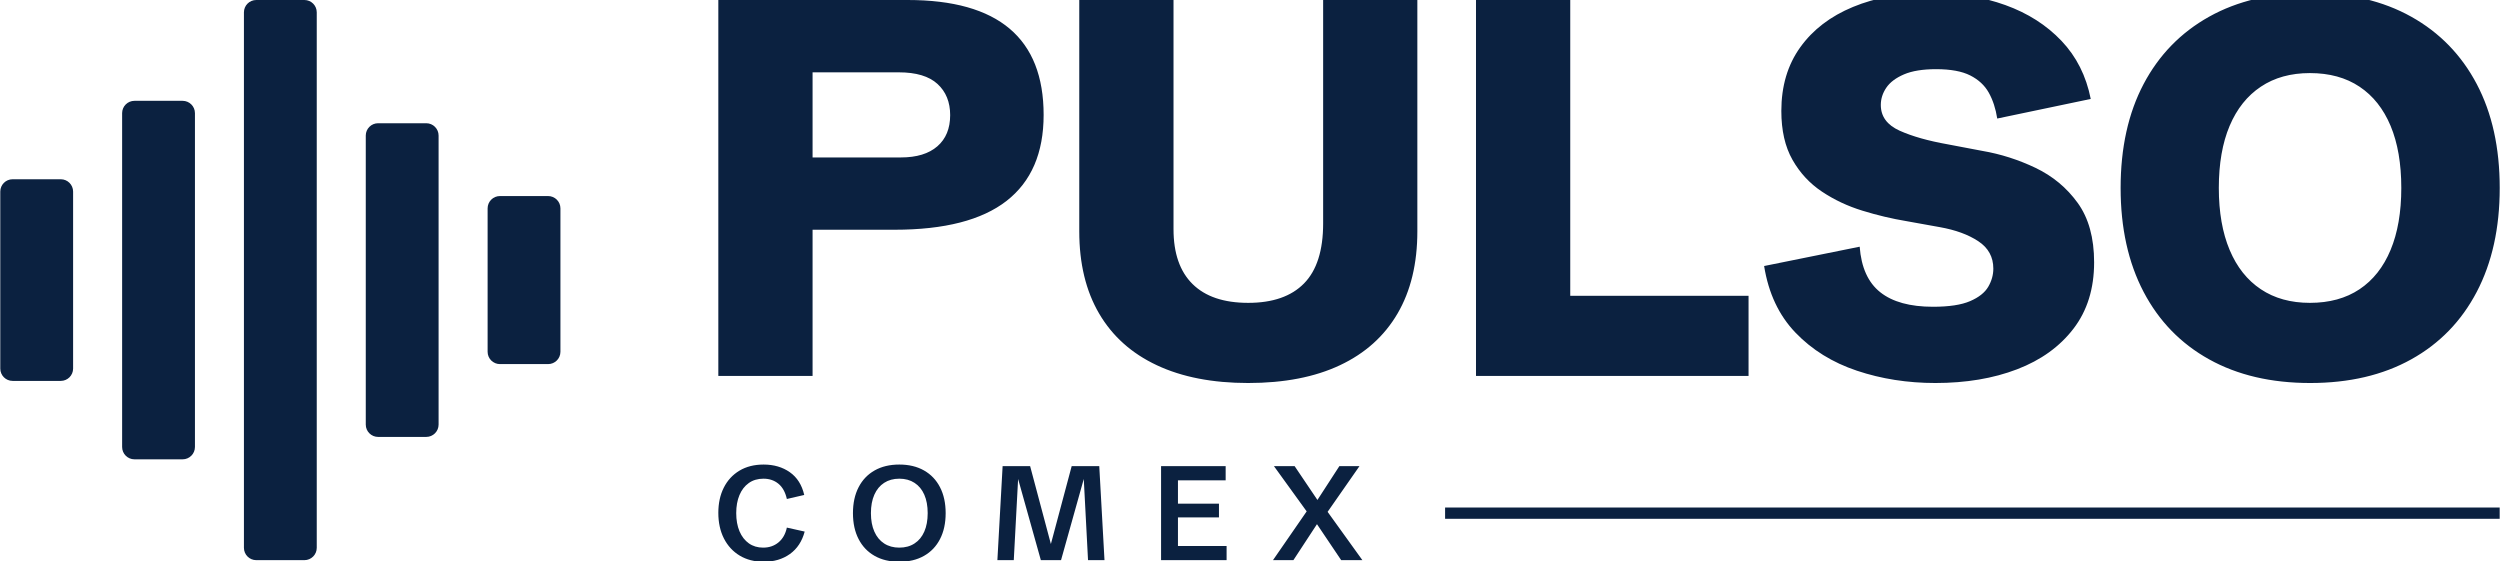
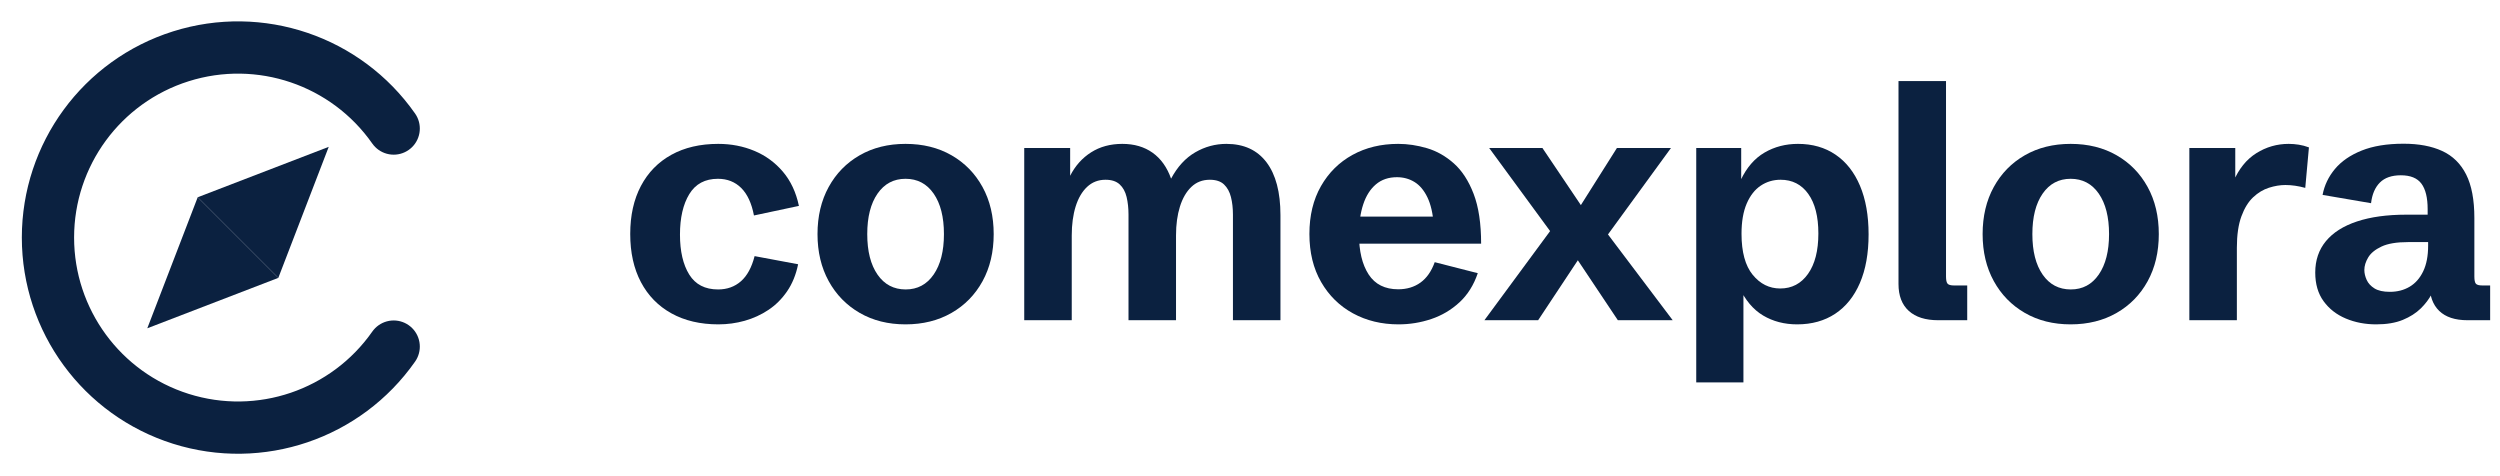
- <svg xmlns="http://www.w3.org/2000/svg" viewBox="0 0 664.85 149.00" width="665" height="149" role="img" aria-label="PULSO COMEX">
-   <g transform="translate(0.00 0.00)">
-     <rect x="0.00" y="47.68" width="19.37" height="53.64" rx="3.28" fill="#0B2140" />
-     <rect x="32.41" y="26.82" width="19.37" height="95.36" rx="3.28" fill="#0B2140" />
-     <rect x="64.81" y="0.00" width="19.37" height="149.00" rx="3.28" fill="#0B2140" />
-     <rect x="97.22" y="32.78" width="19.37" height="83.44" rx="3.28" fill="#0B2140" />
-     <rect x="129.63" y="52.15" width="19.37" height="44.70" rx="3.28" fill="#0B2140" />
-     <path d="M191 100V0H241.35Q259.47 0 268.5 7.64Q277.53 15.28 277.53 30.56Q277.53 45.76 267.67 53.44Q257.81 61.11 237.88 61.11H216.07V100ZM216.07 41.88H239.54Q245.86 41.88 249.26 38.92Q252.67 35.97 252.67 30.62Q252.67 25.42 249.3 22.33Q245.93 19.24 238.99 19.24H216.07ZM331.94 101.88Q317.71 101.88 307.64 97.15Q297.57 92.43 292.29 83.4Q287.01 74.38 287.01 61.53V0H312.08V60.97Q312.08 70.56 317.15 75.56Q322.22 80.56 331.94 80.56Q341.74 80.56 346.81 75.38Q351.88 70.21 351.88 59.44V0H376.94V61.53Q376.94 74.38 371.67 83.4Q366.39 92.43 356.35 97.15Q346.32 101.88 331.94 101.88ZM392.54 100V0H417.61V78.68H465.04V100ZM514.74 101.88Q503.63 101.88 493.87 98.61Q484.11 95.35 477.51 88.47Q470.92 81.6 469.18 70.76L494.6 65.62Q495.22 73.89 500.08 77.74Q504.94 81.6 514.11 81.6Q520.5 81.6 523.97 80.1Q527.44 78.61 528.8 76.28Q530.15 73.96 530.15 71.46Q530.15 66.81 526.16 64.17Q522.17 61.53 515.92 60.42L507.03 58.82Q501.19 57.85 495.33 56.04Q489.46 54.24 484.56 50.97Q479.67 47.71 476.72 42.5Q473.76 37.29 473.76 29.51Q473.76 19.58 478.8 12.57Q483.83 5.56 492.83 1.84Q501.82 -1.88 513.56 -1.88Q524.39 -1.88 533.35 1.35Q542.31 4.58 548.28 10.87Q554.25 17.15 556.06 26.32L531.19 31.53Q530.57 27.57 528.94 24.65Q527.31 21.74 524.01 20.07Q520.71 18.4 514.94 18.4Q509.6 18.4 506.37 19.79Q503.14 21.18 501.68 23.33Q500.22 25.49 500.22 27.92Q500.22 32.5 505.22 34.76Q510.22 37.01 518.07 38.4L527.24 40.14Q534.53 41.39 541.37 44.65Q548.21 47.92 552.58 53.96Q556.96 60 556.96 69.79Q556.96 80.28 551.47 87.43Q545.99 94.58 536.47 98.23Q526.96 101.88 514.74 101.88ZM614.43 101.88Q598.88 101.88 587.56 95.59Q576.24 89.31 570.12 77.64Q564.01 65.97 564.01 50Q564.01 33.96 570.12 22.36Q576.24 10.76 587.56 4.44Q598.88 -1.88 614.43 -1.88Q629.99 -1.88 641.31 4.44Q652.63 10.76 658.74 22.36Q664.85 33.96 664.85 50Q664.85 65.97 658.74 77.64Q652.63 89.31 641.31 95.59Q629.99 101.88 614.43 101.88ZM614.36 80.56Q622.14 80.56 627.56 76.94Q632.97 73.33 635.82 66.49Q638.67 59.65 638.67 50Q638.67 40.28 635.82 33.47Q632.97 26.67 627.56 23.06Q622.14 19.44 614.36 19.44Q606.72 19.44 601.31 23.06Q595.89 26.67 593.01 33.47Q590.13 40.28 590.13 50Q590.13 59.65 593.01 66.49Q595.89 73.33 601.31 76.94Q606.72 80.56 614.36 80.56Z" fill="#0B2140" />
-     <path d="M203.08 149.43Q199.42 149.43 196.7 147.8Q193.99 146.17 192.49 143.24Q191 140.3 191 136.41Q191 132.61 192.45 129.72Q193.9 126.83 196.61 125.2Q199.32 123.57 203.05 123.57Q207.11 123.57 210.02 125.61Q212.93 127.66 213.85 131.66L209.23 132.73Q208.62 130.01 206.98 128.67Q205.34 127.33 203.01 127.33Q200.72 127.33 199.1 128.49Q197.48 129.64 196.62 131.7Q195.76 133.76 195.76 136.48Q195.76 139.24 196.63 141.32Q197.51 143.39 199.12 144.53Q200.72 145.67 202.93 145.67Q205.32 145.67 207.01 144.27Q208.69 142.87 209.23 140.34L213.97 141.4Q212.94 145.28 210.05 147.36Q207.15 149.43 203.08 149.43ZM239.14 149.43Q235.34 149.43 232.57 147.86Q229.8 146.29 228.31 143.39Q226.81 140.49 226.81 136.5Q226.81 132.51 228.31 129.61Q229.8 126.71 232.57 125.14Q235.34 123.57 239.14 123.57Q242.94 123.57 245.71 125.14Q248.48 126.71 249.97 129.61Q251.47 132.51 251.47 136.5Q251.47 140.49 249.97 143.39Q248.48 146.29 245.71 147.86Q242.94 149.43 239.14 149.43ZM239.14 145.67Q241.5 145.67 243.19 144.56Q244.89 143.46 245.79 141.4Q246.69 139.35 246.69 136.5Q246.69 133.64 245.79 131.59Q244.89 129.54 243.19 128.44Q241.5 127.33 239.14 127.33Q236.8 127.33 235.1 128.44Q233.41 129.54 232.5 131.59Q231.59 133.64 231.59 136.5Q231.59 139.35 232.5 141.4Q233.41 143.46 235.1 144.56Q236.8 145.67 239.14 145.67ZM265.23 149 266.62 124H273.94L279.78 145.91H279.14L284.99 124H292.33L293.72 149H289.34L288.2 127.26H288.25L282.16 149H276.79L270.7 127.26H270.75L269.59 149ZM308.77 149V124H325.95V127.77H313.26V133.97H324.17V137.63H313.26V145.23H326.2V149ZM338.54 149 347.5 136.03 338.8 124H344.3L350.36 132.99L356.19 124H361.54L353.07 136.15L362.32 149H356.68L350.24 139.43L343.97 149Z" fill="#0B2140" />
-     <rect x="384.32" y="135.00" width="280.52" height="3.00" fill="#0B2140" />
-   </g>
+ <svg xmlns="http://www.w3.org/2000/svg" viewBox="0 0 783.72 149" width="784" height="149" role="img" aria-label="Comexplora">
+   <path d="M123.32 108.69A59.6 59.6 0 1 1 123.32 40.31" stroke="#0B2140" stroke-width="16.39" stroke-linecap="round" fill="none" />
+   <path d="M102.95 46.05L87.14 87.14L61.86 61.86Z" fill="#0B2140" />
+   <path d="M46.05 102.95L87.14 87.14L61.86 61.86Z" fill="#0B2140" />
+   <path d="M225.15 101.72Q216.65 101.72 210.425 98.27Q204.2 94.82 200.85 88.47Q197.5 82.12 197.5 73.37Q197.5 64.67 200.85 58.32Q204.2 51.97 210.4 48.545Q216.6 45.12 225.1 45.12Q231.2 45.12 236.45 47.32Q241.7 49.52 245.375 53.845Q249.05 58.17 250.4 64.57L236.3 67.57Q235.2 61.82 232.3 58.945Q229.4 56.07 225.0 56.07Q218.95 56.07 216.025 60.87Q213.1 65.67 213.1 73.57Q213.1 81.42 216.0 86.095Q218.9 90.77 225.05 90.77Q229.3 90.77 232.225 88.195Q235.15 85.62 236.5 80.32L250.15 82.87Q249.15 87.77 246.7 91.345Q244.25 94.92 240.825 97.195Q237.4 99.47 233.4 100.595Q229.4 101.72 225.15 101.72Z" fill="#0B2140" />
+   <path d="M283.83 101.72Q275.68 101.72 269.455 98.12Q263.23 94.52 259.73 88.145Q256.23 81.77 256.23 73.42Q256.23 65.02 259.73 58.645Q263.23 52.27 269.455 48.695Q275.68 45.12 283.83 45.12Q292.03 45.12 298.255 48.695Q304.48 52.27 307.98 58.645Q311.48 65.02 311.48 73.42Q311.48 81.82 307.98 88.195Q304.48 94.57 298.23 98.145Q291.98 101.72 283.83 101.72ZM283.88 90.77Q289.43 90.77 292.655 86.095Q295.88 81.42 295.88 73.42Q295.88 65.37 292.655 60.72Q289.43 56.07 283.83 56.07Q278.28 56.07 275.055 60.72Q271.83 65.37 271.83 73.42Q271.83 81.47 275.055 86.12Q278.28 90.77 283.88 90.77Z" fill="#0B2140" />
+   <path d="M321.06 100.42V46.42H335.46V55.12Q337.86 50.42 342.035 47.77Q346.21 45.12 351.81 45.12Q357.41 45.12 361.31 47.895Q365.21 50.67 367.11 56.02Q370.11 50.42 374.685 47.77Q379.26 45.12 384.46 45.12Q392.66 45.12 397.035 50.895Q401.41 56.67 401.41 67.47V100.42H386.51V67.32Q386.51 64.27 385.885 61.795Q385.26 59.32 383.71 57.845Q382.16 56.37 379.26 56.37Q375.81 56.37 373.46 58.62Q371.11 60.87 369.885 64.795Q368.66 68.72 368.66 73.82V100.42H353.76V67.32Q353.76 64.27 353.16 61.77Q352.56 59.27 350.985 57.82Q349.41 56.37 346.56 56.37Q343.16 56.37 340.785 58.595Q338.41 60.82 337.185 64.745Q335.96 68.67 335.96 73.87V100.42Z" fill="#0B2140" />
+   <path d="M438.44 101.72Q430.49 101.72 424.165 98.27Q417.84 94.82 414.165 88.445Q410.49 82.07 410.49 73.37Q410.49 64.72 414.115 58.37Q417.74 52.02 424.015 48.57Q430.29 45.12 438.34 45.12Q442.79 45.12 447.365 46.47Q451.94 47.82 455.79 51.245Q459.64 54.67 461.99 60.795Q464.34 66.92 464.34 76.42H420.04V67.92H451.04L449.49 70.57Q449.09 65.17 447.49 61.87Q445.89 58.57 443.44 57.07Q440.99 55.57 437.94 55.57Q433.99 55.57 431.34 57.82Q428.69 60.07 427.365 64.095Q426.04 68.12 426.04 73.42Q426.04 81.42 429.065 86.07Q432.09 90.72 438.34 90.72Q442.39 90.72 445.315 88.62Q448.24 86.52 449.79 82.22L463.29 85.67Q461.39 91.27 457.54 94.82Q453.69 98.37 448.715 100.045Q443.74 101.72 438.44 101.72Z" fill="#0B2140" />
+   <path d="M465.37 100.42 485.97 72.47 466.87 46.42H483.57L495.62 64.32L506.92 46.42H523.87L504.12 73.52L524.42 100.42H507.22L494.67 81.62L482.22 100.42Z" fill="#0B2140" />
+   <path d="M531.8 119.92V46.42H545.9V57.27L545.75 56.47Q548.55 50.57 553.225 47.845Q557.9 45.12 563.7 45.12Q570.5 45.12 575.475 48.495Q580.45 51.87 583.15 58.245Q585.85 64.62 585.85 73.52Q585.85 82.42 583.125 88.745Q580.4 95.07 575.375 98.395Q570.35 101.72 563.45 101.72Q557.45 101.72 552.775 98.945Q548.1 96.17 545.2 89.92L546.6 89.82V119.92ZM558.15 90.47Q563.6 90.47 566.85 85.895Q570.1 81.32 570.1 73.22Q570.1 65.22 566.925 60.795Q563.75 56.37 558.25 56.37Q554.8 56.37 552.025 58.22Q549.25 60.07 547.625 63.845Q546.0 67.62 546.0 73.32Q546.0 81.87 549.5 86.17Q553.0 90.47 558.15 90.47Z" fill="#0B2140" />
+   <path d="M607.68 100.42Q601.68 100.42 598.455 97.495Q595.23 94.57 595.23 89.07V25.42H610.13V86.72Q610.13 88.37 610.605 88.945Q611.08 89.52 612.63 89.52H616.78V100.42Z" fill="#0B2140" />
+   <path d="M649.21 101.72Q641.06 101.72 634.835 98.12Q628.61 94.52 625.11 88.145Q621.61 81.77 621.61 73.42Q621.61 65.02 625.11 58.645Q628.61 52.27 634.835 48.695Q641.06 45.12 649.21 45.12Q657.41 45.12 663.635 48.695Q669.86 52.27 673.36 58.645Q676.86 65.02 676.86 73.42Q676.86 81.82 673.36 88.195Q669.86 94.57 663.61 98.145Q657.36 101.72 649.21 101.72ZM649.26 90.77Q654.81 90.77 658.035 86.095Q661.26 81.42 661.26 73.42Q661.26 65.37 658.035 60.72Q654.81 56.07 649.21 56.07Q643.66 56.07 640.435 60.72Q637.21 65.37 637.21 73.42Q637.21 81.47 640.435 86.12Q643.66 90.77 649.26 90.77Z" fill="#0B2140" />
+   <path d="M686.44 100.42V46.42H700.84V58.57L700.24 56.97Q702.79 50.97 707.44 48.045Q712.09 45.12 717.59 45.12Q719.14 45.12 720.74 45.37Q722.34 45.62 723.94 46.22L722.79 58.92Q719.54 58.02 716.54 58.02Q714.09 58.02 711.415 58.87Q708.74 59.72 706.465 61.845Q704.19 63.97 702.765 67.845Q701.34 71.72 701.34 77.72V100.42Z" fill="#0B2140" />
+   <path d="M745.02 101.72Q739.87 101.72 735.52 99.895Q731.17 98.07 728.545 94.47Q725.92 90.87 725.92 85.47Q725.92 79.67 729.27 75.62Q732.62 71.57 739.02 69.445Q745.42 67.32 754.47 67.32H762.07L761.17 68.67V65.57Q761.17 60.22 759.22 57.595Q757.27 54.97 752.77 54.97Q748.47 54.97 746.195 57.245Q743.92 59.52 743.42 63.72L728.22 61.12Q729.07 56.62 732.095 52.995Q735.12 49.37 740.47 47.22Q745.82 45.07 753.62 45.07Q760.77 45.07 765.72 47.345Q770.67 49.62 773.245 54.72Q775.82 59.82 775.82 68.37V86.72Q775.82 88.42 776.295 88.97Q776.77 89.52 778.32 89.52H780.77V100.42H773.67Q767.82 100.42 764.795 97.495Q761.77 94.57 761.77 89.07V86.52L764.37 87.52Q763.72 89.67 762.47 92.12Q761.22 94.57 758.995 96.745Q756.77 98.92 753.37 100.32Q749.97 101.72 745.02 101.72ZM749.32 91.52Q752.82 91.52 755.52 89.92Q758.22 88.32 759.77 85.095Q761.32 81.87 761.32 77.07V75.92H755.02Q749.67 75.92 746.695 77.32Q743.72 78.72 742.52 80.745Q741.32 82.77 741.32 84.67Q741.32 86.17 742.045 87.77Q742.77 89.37 744.495 90.445Q746.22 91.52 749.32 91.52Z" fill="#0B2140" />
</svg>
